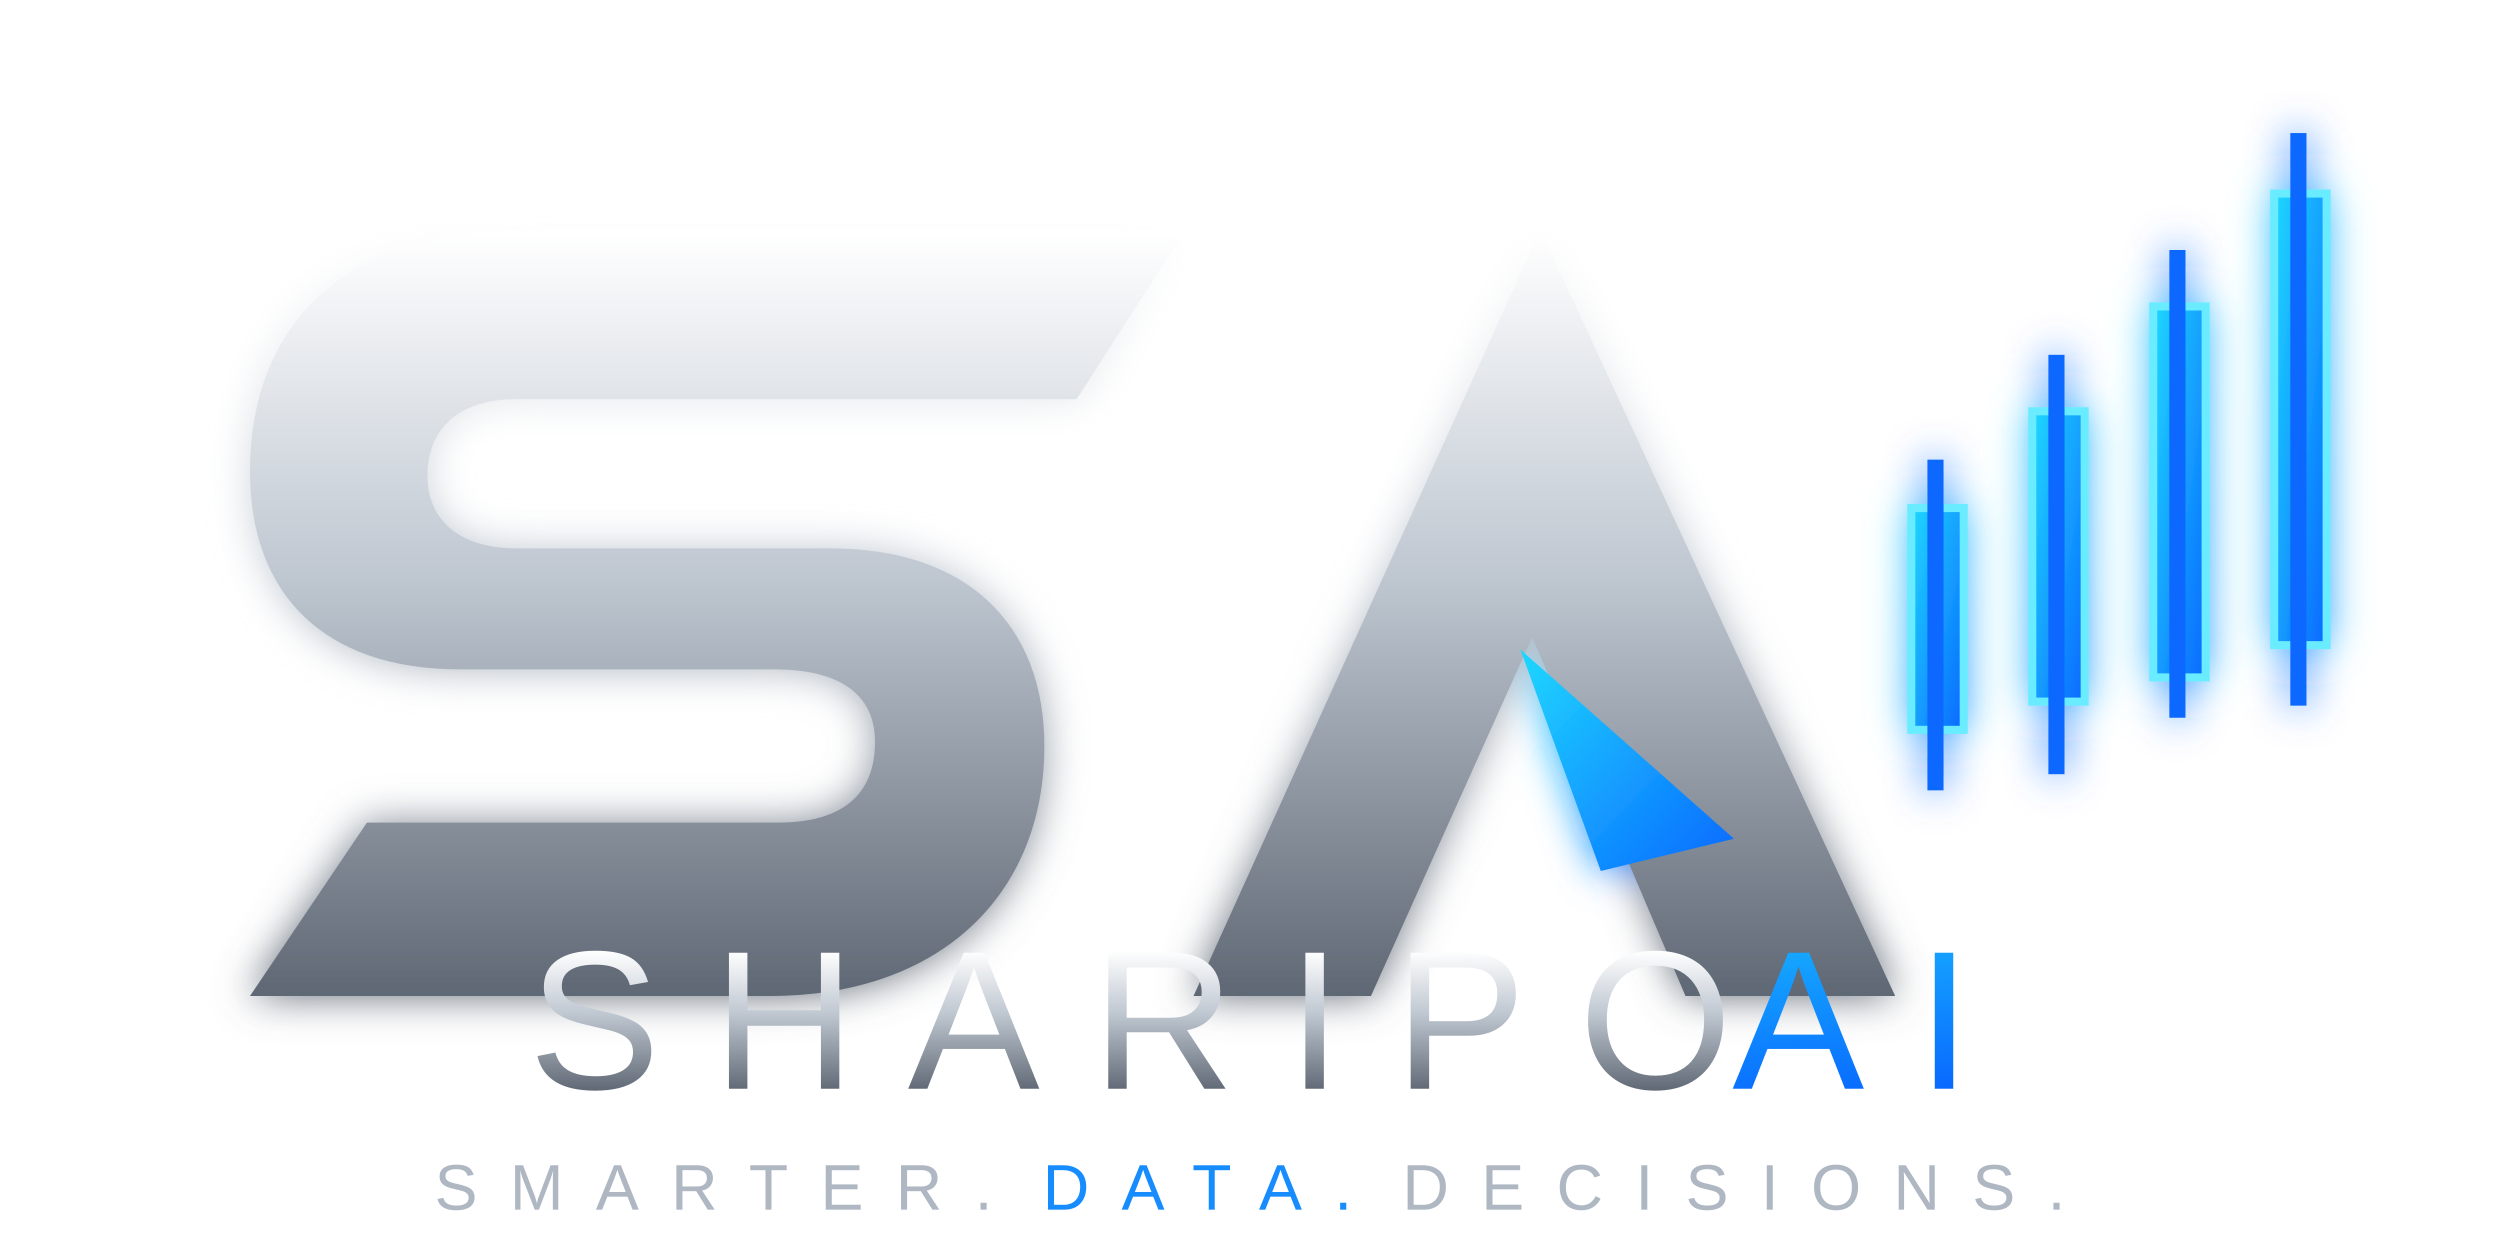
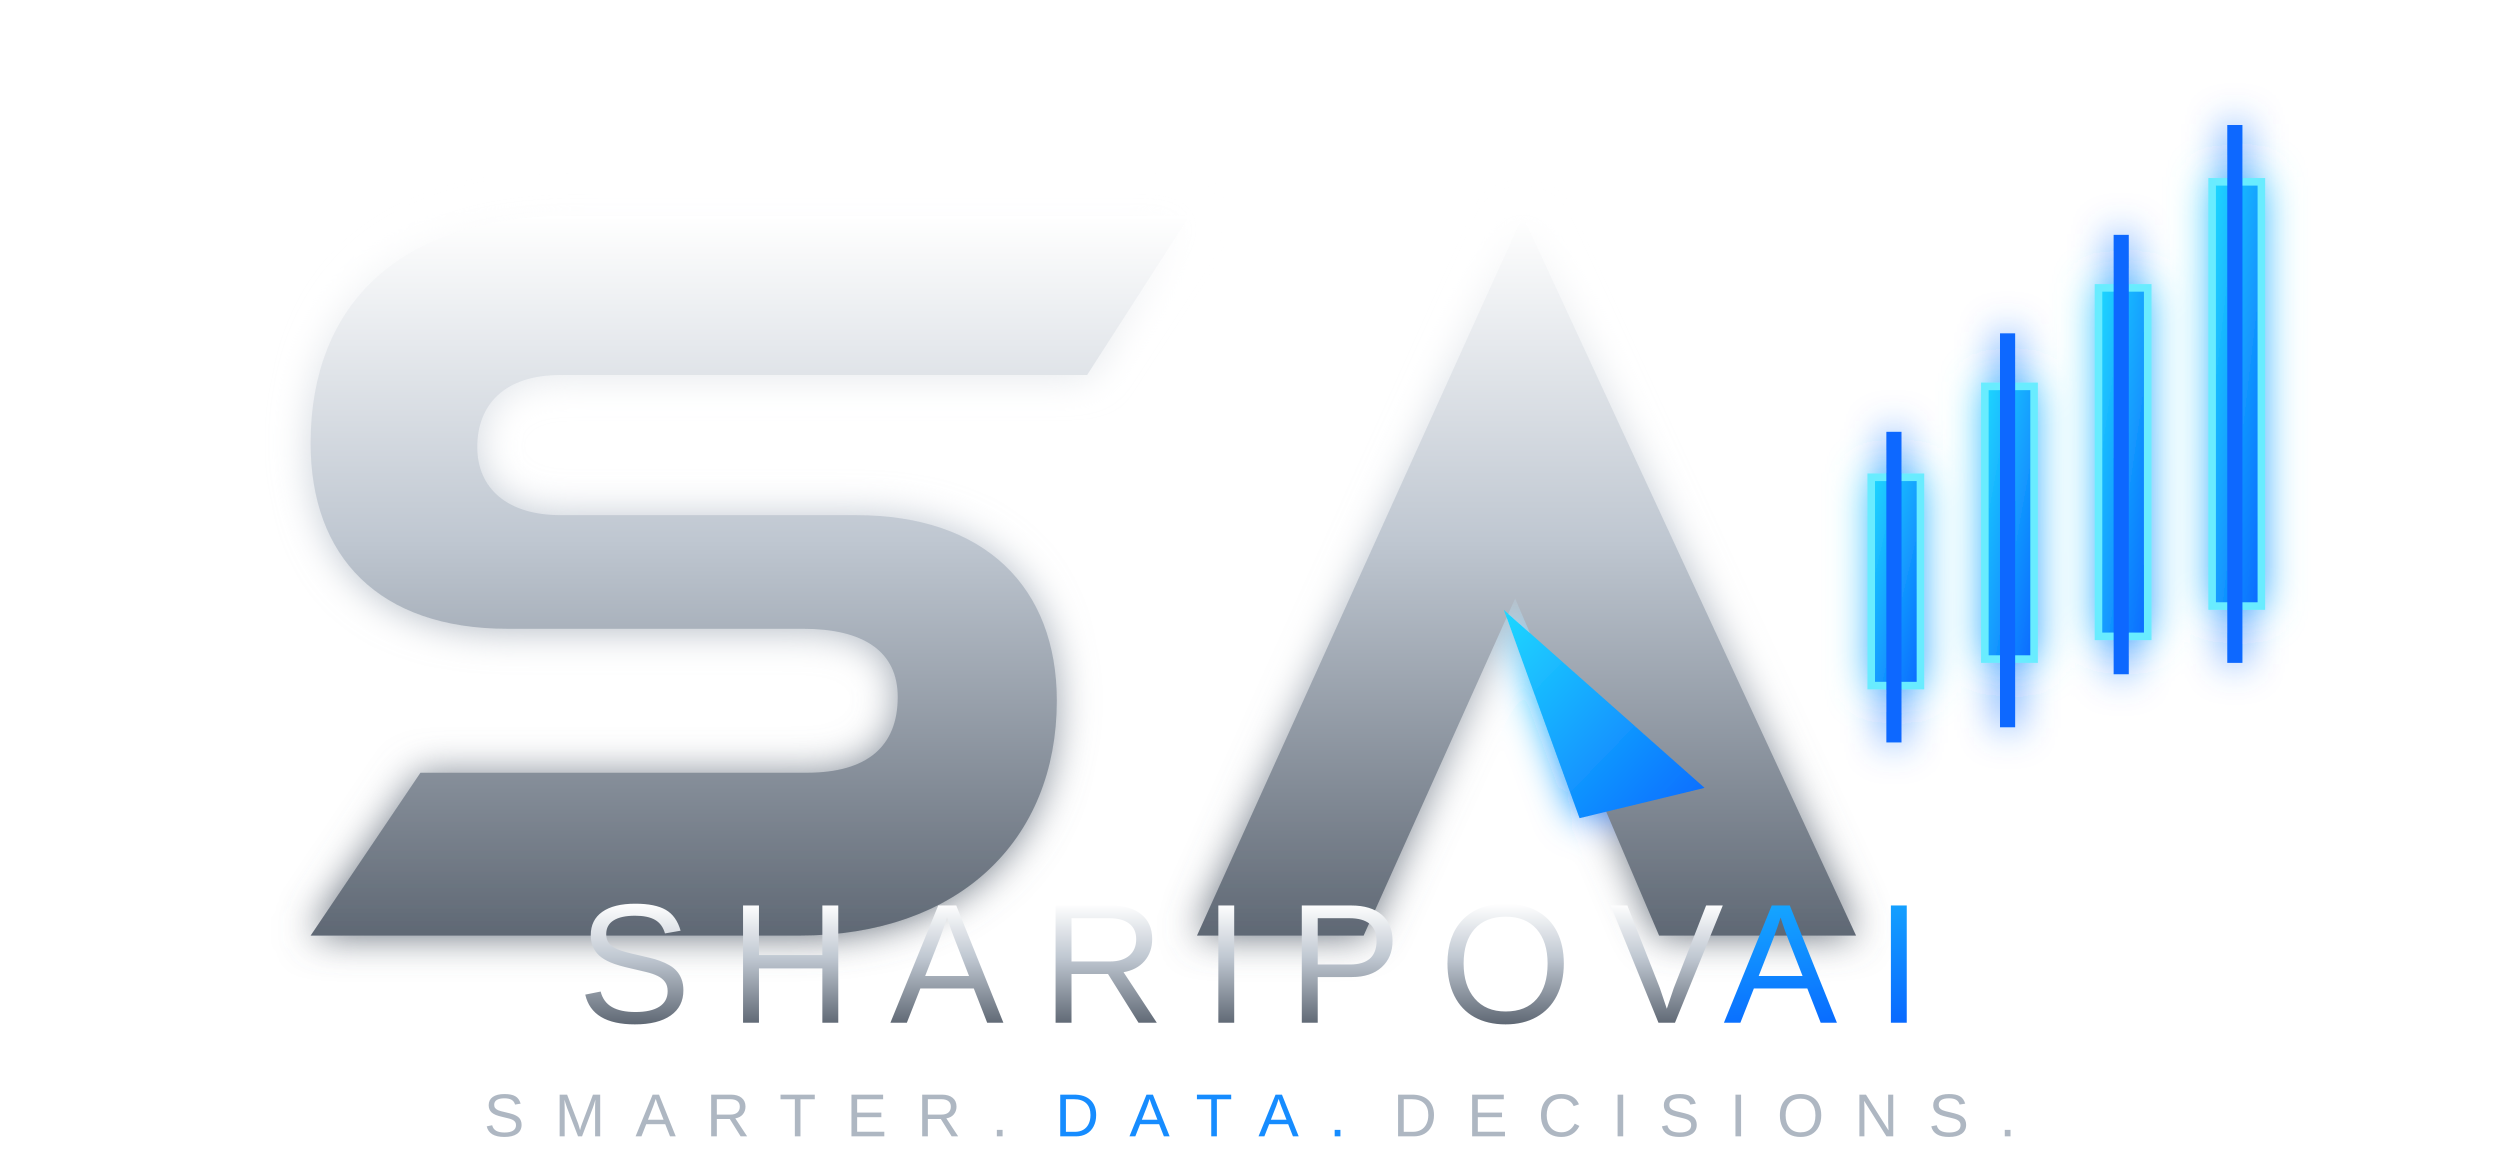
- <svg xmlns="http://www.w3.org/2000/svg" viewBox="0 0 620 310">
+ <svg xmlns="http://www.w3.org/2000/svg" viewBox="0 0 660 310">
  <defs>
    <linearGradient id="m" x1="0" y1="0" x2="0" y2="1">
      <stop stop-color="#fff" />
      <stop offset=".45" stop-color="#bfc7d1" />
      <stop offset="1" stop-color="#5f6874" />
    </linearGradient>
    <linearGradient id="b" x1="0" y1="0" x2="1" y2="1">
      <stop stop-color="#20d8ff" />
      <stop offset="1" stop-color="#0868ff" />
    </linearGradient>
    <filter id="g">
      <feGaussianBlur stdDeviation="5" result="x" />
      <feMerge>
        <feMergeNode in="x" />
        <feMergeNode in="SourceGraphic" />
      </feMerge>
    </filter>
  </defs>
-   <g transform="translate(36 18)" filter="url(#g)">
+   <g transform="translate(56 18)" filter="url(#g)">
    <path fill="url(#m)" d="M48 39h210l-27 42H92c-15 0-22 8-22 19s8 18 22 18h78c34 0 53 19 53 49 0 37-26 62-68 62H26l29-43h102c16 0 24-7 24-20 0-12-9-18-25-18H78c-34 0-52-19-52-49 0-37 24-60 68-60z" />
    <path fill="url(#m)" d="M260 229l86-190 88 190h-52l-38-89-40 89z" />
    <path fill="url(#b)" d="M341 143l53 47-33 8z" />
    <g fill="url(#b)" stroke="#69ecff" stroke-width="2">
      <rect x="438" y="108" width="13" height="55" />
      <rect x="468" y="84" width="13" height="72" />
      <rect x="498" y="58" width="13" height="92" />
      <rect x="528" y="30" width="13" height="112" />
    </g>
    <g stroke="#0868ff" stroke-width="4">
      <path d="M444 96v82" />
      <path d="M474 70v104" />
      <path d="M504 44v116" />
      <path d="M534 15v142" />
    </g>
  </g>
-   <text x="310" y="270" text-anchor="middle" font-family="Arial,sans-serif" font-size="49" letter-spacing="13" fill="url(#m)">SHARIPO<tspan fill="url(#b)">AI</tspan>
+   <text x="330" y="270" text-anchor="middle" font-family="Arial,sans-serif" font-size="45" letter-spacing="10" fill="url(#m)">SHARIPOV<tspan fill="url(#b)">AI</tspan>
  </text>
-   <text x="310" y="300" text-anchor="middle" font-family="Arial,sans-serif" font-size="16" letter-spacing="8" fill="#aeb7c2">SMARTER. <tspan fill="#168cff">DATA.</tspan> DECISIONS.</text>
+   <text x="330" y="300" text-anchor="middle" font-family="Arial,sans-serif" font-size="16" letter-spacing="8" fill="#aeb7c2">SMARTER. <tspan fill="#168cff">DATA.</tspan> DECISIONS.</text>
</svg>
